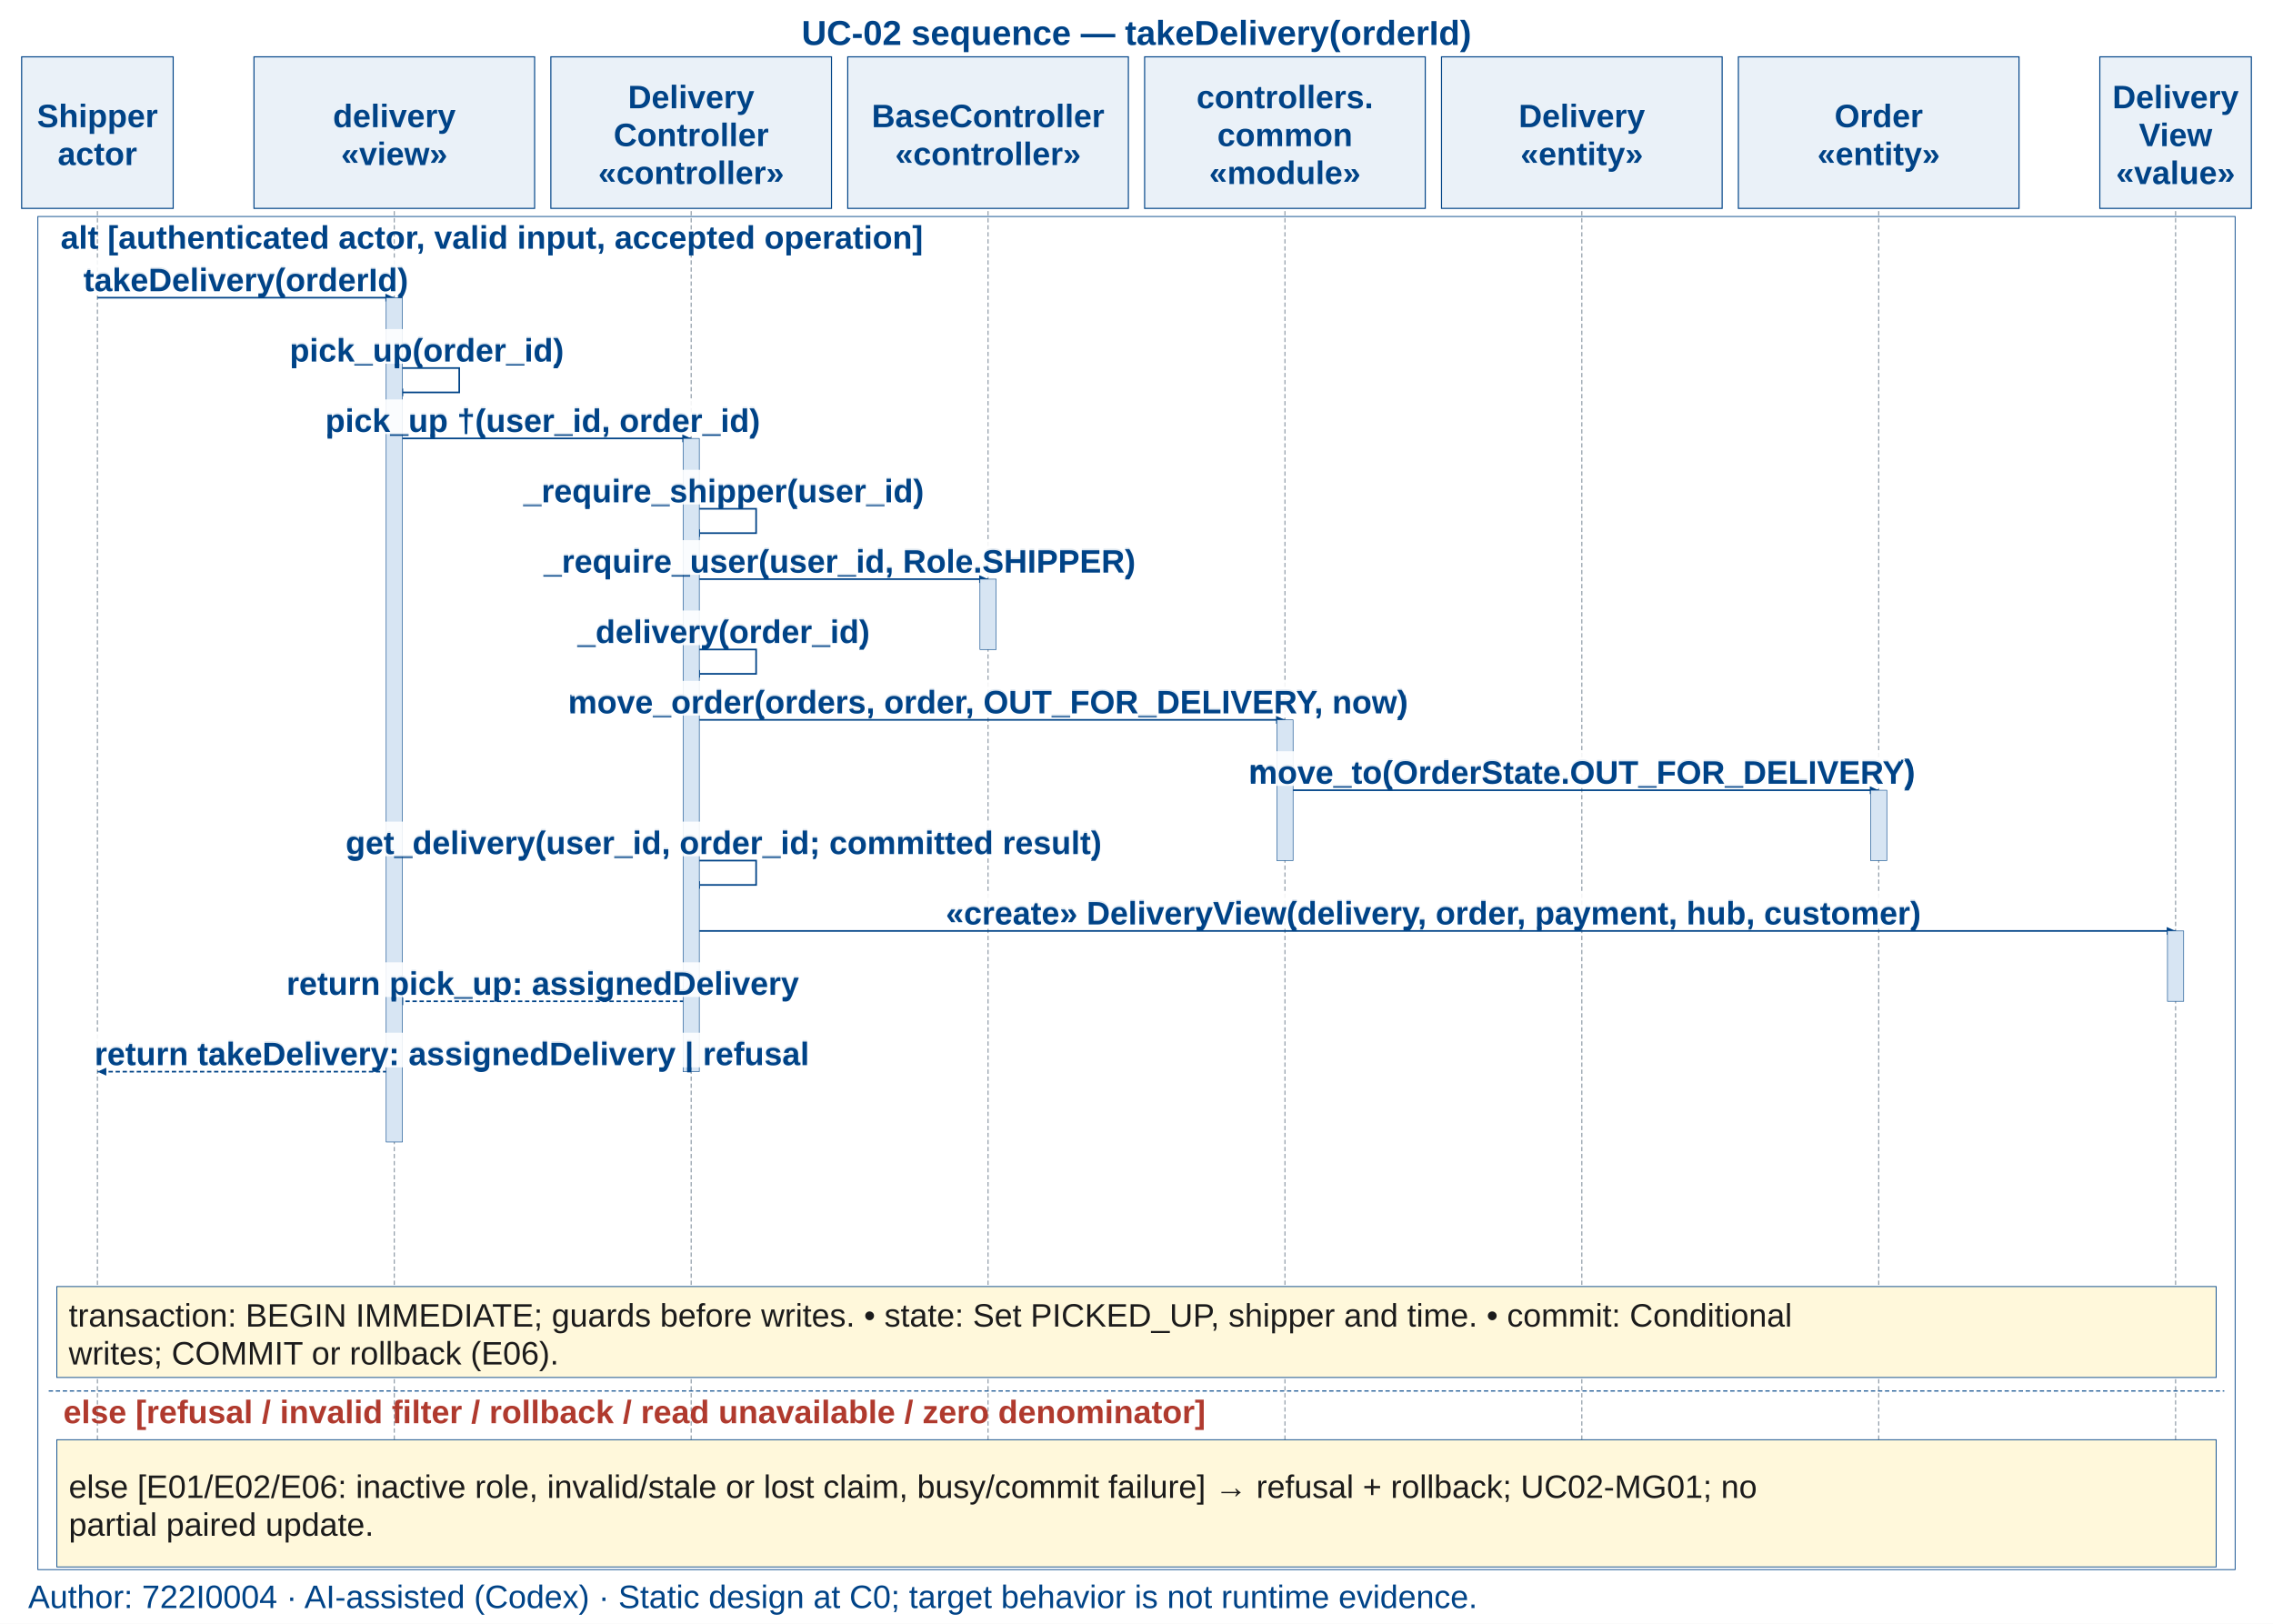
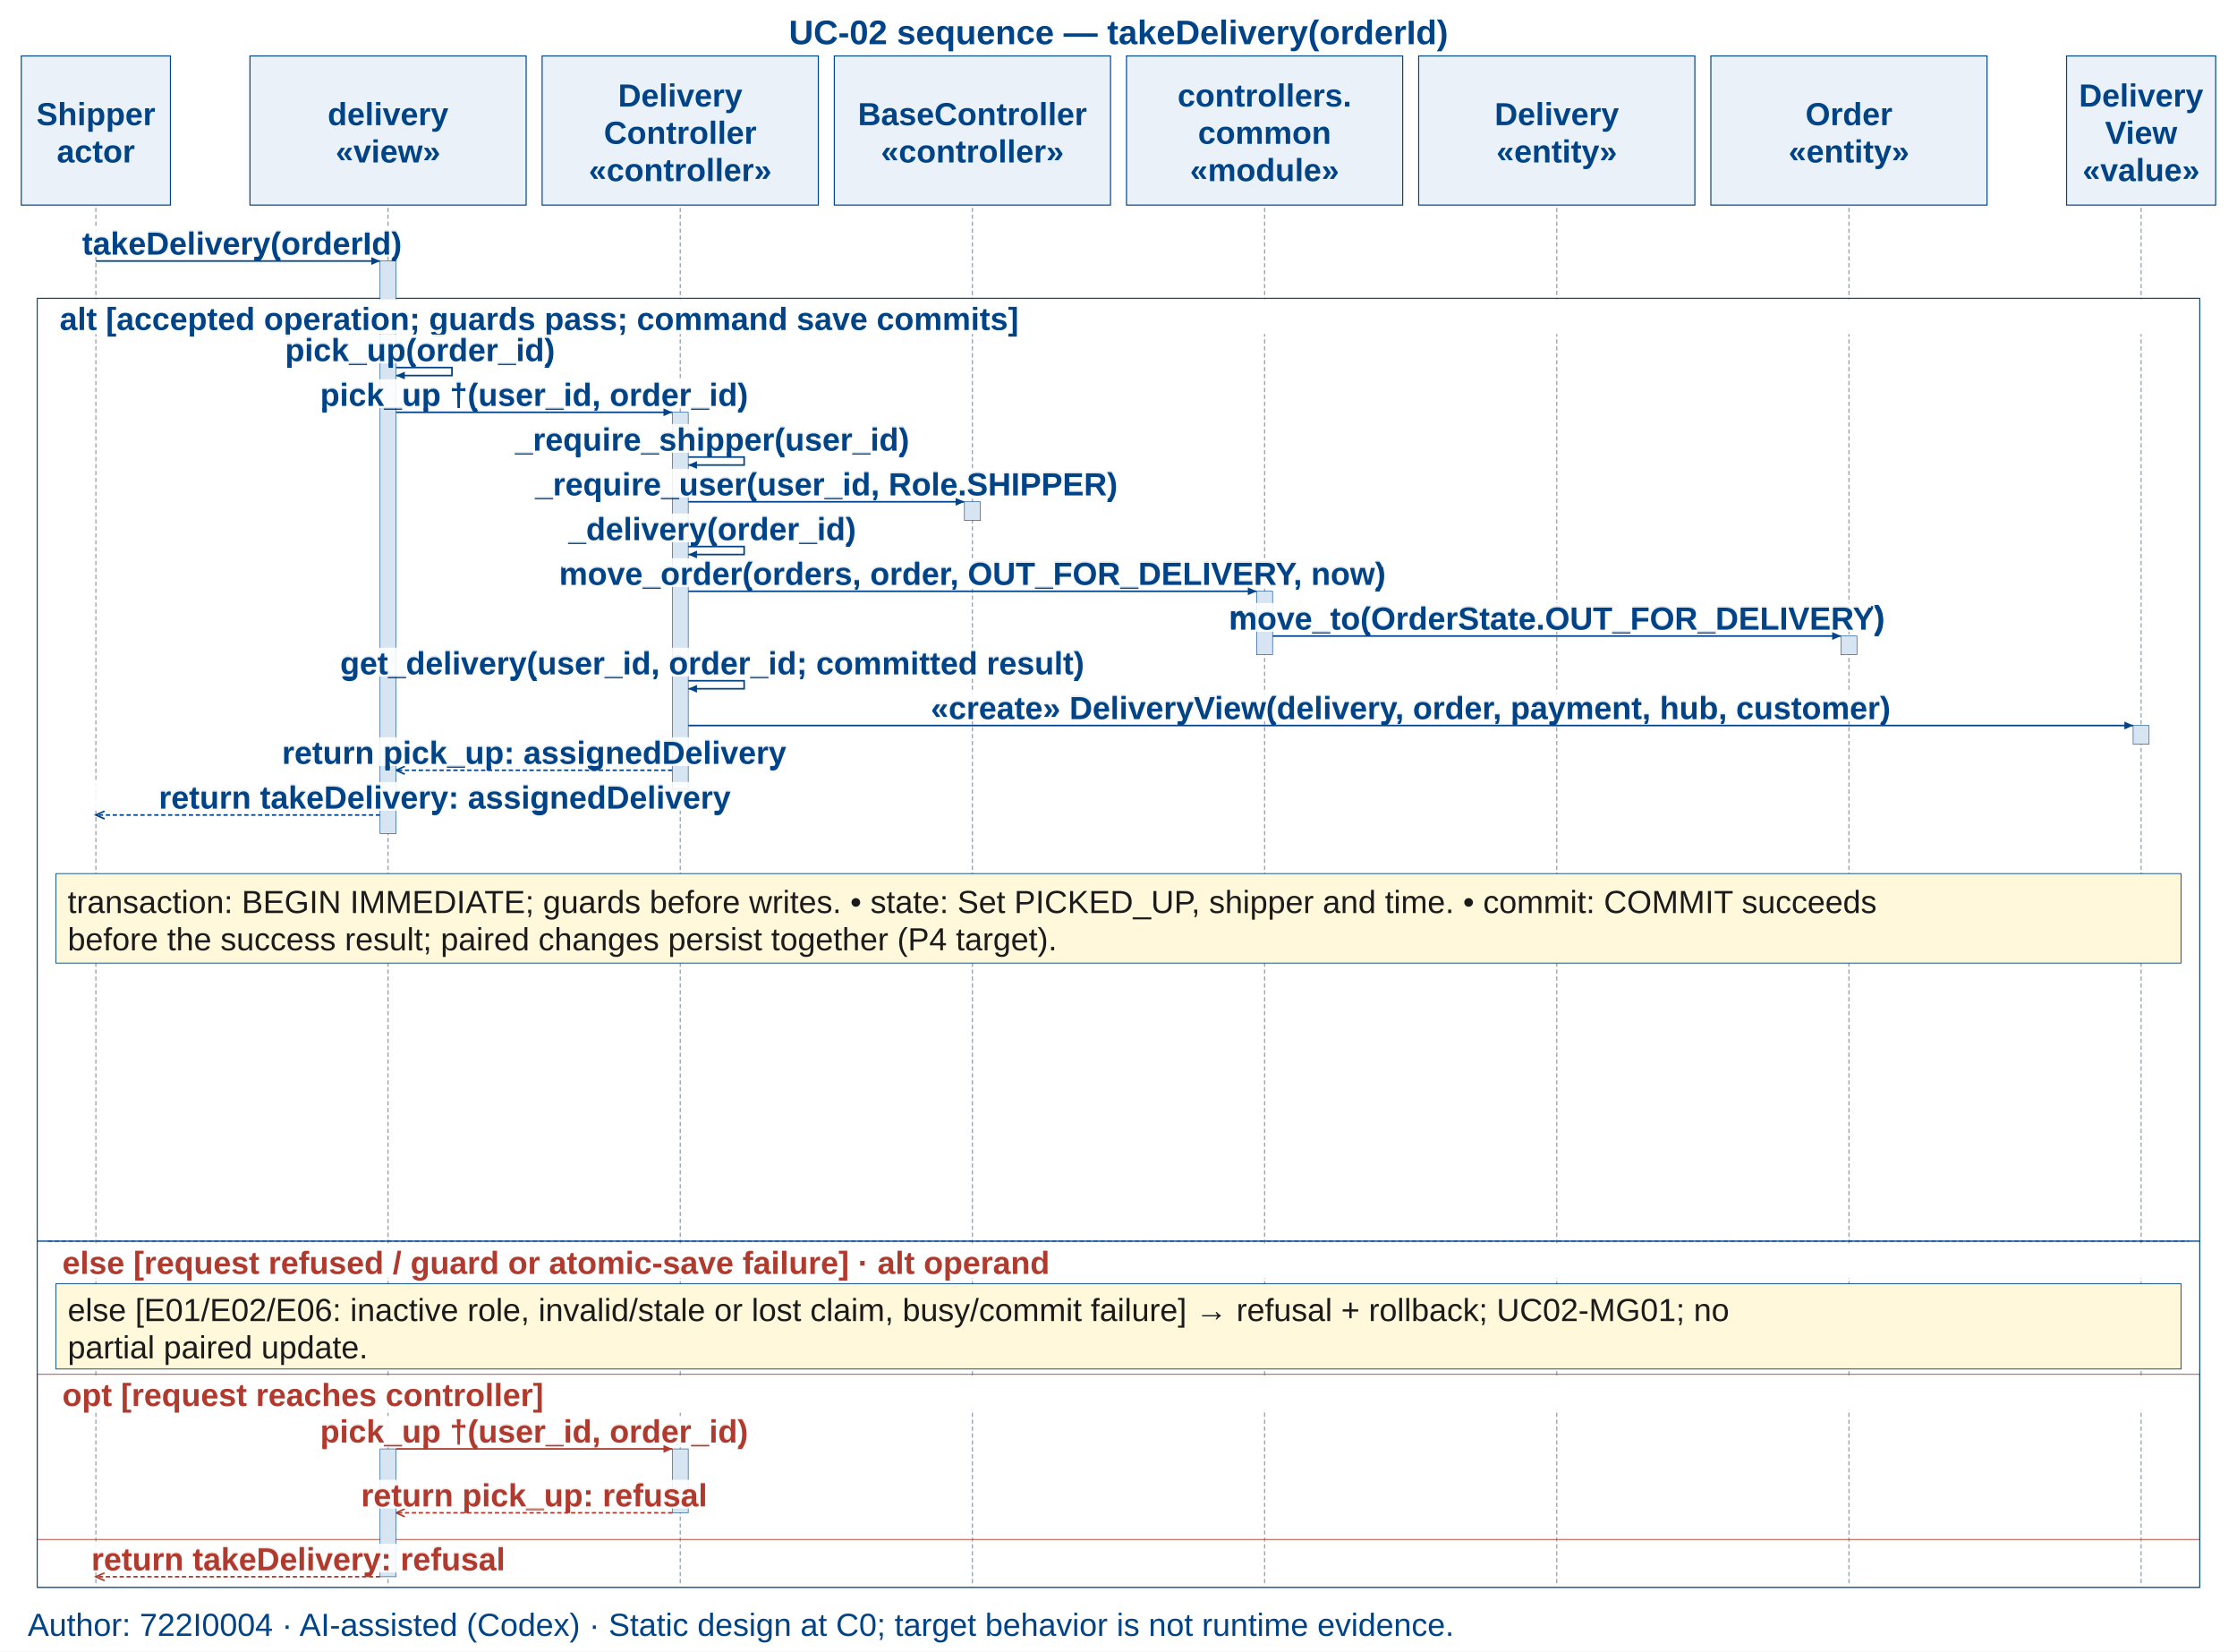
- <svg xmlns="http://www.w3.org/2000/svg" width="4200" height="3000" viewBox="0 0 4200 3000">
-   <rect width="4200" height="3000" fill="white" />
-   <polyline points="180.0,390 180.0,2875" fill="none" stroke="#8C98A5" stroke-width="2" stroke-dasharray="8 5" />
-   <polyline points="728.571,390 728.571,2875" fill="none" stroke="#8C98A5" stroke-width="2" stroke-dasharray="8 5" />
-   <polyline points="1277.143,390 1277.143,2875" fill="none" stroke="#8C98A5" stroke-width="2" stroke-dasharray="8 5" />
-   <polyline points="1825.714,390 1825.714,2875" fill="none" stroke="#8C98A5" stroke-width="2" stroke-dasharray="8 5" />
-   <polyline points="2374.286,390 2374.286,2875" fill="none" stroke="#8C98A5" stroke-width="2" stroke-dasharray="8 5" />
-   <polyline points="2922.857,390 2922.857,2875" fill="none" stroke="#8C98A5" stroke-width="2" stroke-dasharray="8 5" />
-   <polyline points="3471.429,390 3471.429,2875" fill="none" stroke="#8C98A5" stroke-width="2" stroke-dasharray="8 5" />
-   <polyline points="4020.0,390 4020.0,2875" fill="none" stroke="#8C98A5" stroke-width="2" stroke-dasharray="8 5" />
-   <polyline points="180.0,550 728.571,550" fill="none" stroke="#004387" stroke-width="3" />
-   <polygon points="728.571,550 712.136,557.34 712.136,542.66" fill="#004387" />
-   <polyline points="728.571,680 848.571,680 848.571,725 728.571,725" fill="none" stroke="#004387" stroke-width="3" />
-   <polygon points="728.571,725 745.007,717.66 745.007,732.34" fill="#004387" />
-   <polyline points="728.571,810 1277.143,810" fill="none" stroke="#004387" stroke-width="3" />
-   <polygon points="1277.143,810 1260.707,817.34 1260.707,802.66" fill="#004387" />
-   <polyline points="1277.143,940 1397.143,940 1397.143,985 1277.143,985" fill="none" stroke="#004387" stroke-width="3" />
-   <polygon points="1277.143,985 1293.578,977.66 1293.578,992.34" fill="#004387" />
-   <polyline points="1277.143,1070 1825.714,1070" fill="none" stroke="#004387" stroke-width="3" />
-   <polygon points="1825.714,1070 1809.279,1077.34 1809.279,1062.66" fill="#004387" />
-   <polyline points="1277.143,1200 1397.143,1200 1397.143,1245 1277.143,1245" fill="none" stroke="#004387" stroke-width="3" />
-   <polygon points="1277.143,1245 1293.578,1237.66 1293.578,1252.34" fill="#004387" />
-   <polyline points="1277.143,1330 2374.286,1330" fill="none" stroke="#004387" stroke-width="3" />
-   <polygon points="2374.286,1330 2357.85,1337.34 2357.85,1322.66" fill="#004387" />
-   <polyline points="2374.286,1460 3471.429,1460" fill="none" stroke="#004387" stroke-width="3" />
-   <polygon points="3471.429,1460 3454.993,1467.34 3454.993,1452.66" fill="#004387" />
-   <polyline points="1277.143,1590 1397.143,1590 1397.143,1635 1277.143,1635" fill="none" stroke="#004387" stroke-width="3" />
-   <polygon points="1277.143,1635 1293.578,1627.66 1293.578,1642.34" fill="#004387" />
-   <polyline points="1277.143,1720 4020.0,1720" fill="none" stroke="#004387" stroke-width="3" />
-   <polygon points="4020.0,1720 4003.564,1727.34 4003.564,1712.66" fill="#004387" />
-   <polyline points="1277.143,1850 728.571,1850" fill="none" stroke="#004387" stroke-width="3" stroke-dasharray="8 5" />
-   <polygon points="728.571,1850 745.007,1842.66 745.007,1857.34" fill="#004387" />
-   <polyline points="728.571,1980 180.0,1980" fill="none" stroke="#004387" stroke-width="3" stroke-dasharray="8 5" />
-   <polygon points="180.0,1980 196.436,1972.66 196.436,1987.34" fill="#004387" />
-   <polyline points="90,2570 4110,2570" fill="none" stroke="#004387" stroke-width="2" stroke-dasharray="8 5" />
-   <rect x="70" y="400" width="4060" height="2500" fill="none" stroke="#004387" stroke-width="1.5" stroke-dasharray="none" />
-   <text x="112" y="459.5" text-anchor="start" font-family="Arial,Helvetica,sans-serif" font-size="60" font-weight="bold" fill="#004387">alt [authenticated actor, valid input, accepted operation]</text>
+ <svg xmlns="http://www.w3.org/2000/svg" width="4200" height="3100" viewBox="0 0 4200 3100">
+   <rect width="4200" height="3100" fill="white" />
+   <polyline points="180.0,390 180.0,2975" fill="none" stroke="#8C98A5" stroke-width="2" stroke-dasharray="8 5" />
+   <polyline points="728.571,390 728.571,2975" fill="none" stroke="#8C98A5" stroke-width="2" stroke-dasharray="8 5" />
+   <polyline points="1277.143,390 1277.143,2975" fill="none" stroke="#8C98A5" stroke-width="2" stroke-dasharray="8 5" />
+   <polyline points="1825.714,390 1825.714,2975" fill="none" stroke="#8C98A5" stroke-width="2" stroke-dasharray="8 5" />
+   <polyline points="2374.286,390 2374.286,2975" fill="none" stroke="#8C98A5" stroke-width="2" stroke-dasharray="8 5" />
+   <polyline points="2922.857,390 2922.857,2975" fill="none" stroke="#8C98A5" stroke-width="2" stroke-dasharray="8 5" />
+   <polyline points="3471.429,390 3471.429,2975" fill="none" stroke="#8C98A5" stroke-width="2" stroke-dasharray="8 5" />
+   <polyline points="4020.0,390 4020.0,2975" fill="none" stroke="#8C98A5" stroke-width="2" stroke-dasharray="8 5" />
+   <polyline points="180.0,490 713.571,490" fill="none" stroke="#004387" stroke-width="3" />
+   <polygon points="713.571,490 697.136,497.34 697.136,482.66" fill="#004387" />
+   <polyline points="743.571,690 848.571,690 848.571,705 743.571,705" fill="none" stroke="#004387" stroke-width="3" />
+   <polygon points="743.571,705 760.007,697.66 760.007,712.34" fill="#004387" />
+   <polyline points="743.571,774 1262.143,774" fill="none" stroke="#004387" stroke-width="3" />
+   <polygon points="1262.143,774 1245.707,781.34 1245.707,766.66" fill="#004387" />
+   <polyline points="1292.143,858 1397.143,858 1397.143,873 1292.143,873" fill="none" stroke="#004387" stroke-width="3" />
+   <polygon points="1292.143,873 1308.578,865.66 1308.578,880.34" fill="#004387" />
+   <polyline points="1292.143,942 1810.714,942" fill="none" stroke="#004387" stroke-width="3" />
+   <polygon points="1810.714,942 1794.279,949.34 1794.279,934.66" fill="#004387" />
+   <polyline points="1292.143,1026 1397.143,1026 1397.143,1041 1292.143,1041" fill="none" stroke="#004387" stroke-width="3" />
+   <polygon points="1292.143,1041 1308.578,1033.66 1308.578,1048.34" fill="#004387" />
+   <polyline points="1292.143,1110 2359.286,1110" fill="none" stroke="#004387" stroke-width="3" />
+   <polygon points="2359.286,1110 2342.85,1117.34 2342.85,1102.66" fill="#004387" />
+   <polyline points="2389.286,1194 3456.429,1194" fill="none" stroke="#004387" stroke-width="3" />
+   <polygon points="3456.429,1194 3439.993,1201.34 3439.993,1186.66" fill="#004387" />
+   <polyline points="1292.143,1278 1397.143,1278 1397.143,1293 1292.143,1293" fill="none" stroke="#004387" stroke-width="3" />
+   <polygon points="1292.143,1293 1308.578,1285.66 1308.578,1300.34" fill="#004387" />
+   <polyline points="1292.143,1362 4005.0,1362" fill="none" stroke="#004387" stroke-width="3" />
+   <polygon points="4005.0,1362 3988.564,1369.34 3988.564,1354.66" fill="#004387" />
+   <polyline points="1262.143,1446 743.571,1446" fill="none" stroke="#004387" stroke-width="3" stroke-dasharray="8 5" />
+   <polyline points="760.007,1438.66 743.571,1446 760.007,1453.34" fill="none" stroke="#004387" stroke-width="3" />
+   <polyline points="713.571,1530 180.0,1530" fill="none" stroke="#004387" stroke-width="3" stroke-dasharray="8 5" />
+   <polyline points="196.436,1522.66 180.0,1530 196.436,1537.34" fill="none" stroke="#004387" stroke-width="3" />
+   <polyline points="90,2330 4110,2330" fill="none" stroke="#004387" stroke-width="2" stroke-dasharray="8 5" />
+   <polyline points="1262.143,2840 743.571,2840" fill="none" stroke="#B03A2E" stroke-width="3" stroke-dasharray="8 5" />
+   <polyline points="760.007,2832.66 743.571,2840 760.007,2847.34" fill="none" stroke="#B03A2E" stroke-width="3" />
+   <polyline points="713.571,2960 180.0,2960" fill="none" stroke="#B03A2E" stroke-width="3" stroke-dasharray="8 5" />
+   <polyline points="196.436,2952.66 180.0,2960 196.436,2967.34" fill="none" stroke="#B03A2E" stroke-width="3" />
+   <polyline points="743.571,2720 1262.143,2720" fill="none" stroke="#B03A2E" stroke-width="3" />
+   <polygon points="1262.143,2720 1245.707,2727.34 1245.707,2712.66" fill="#B03A2E" />
+   <rect x="70" y="2580" width="4060" height="310" fill="none" stroke="#B03A2E" stroke-width="1.5" stroke-dasharray="none" />
+   <rect x="70" y="560" width="4060" height="1770" fill="none" stroke="#004387" stroke-width="1.5" stroke-dasharray="none" />
+   <rect x="70" y="2330" width="4060" height="650" fill="none" stroke="#004387" stroke-width="1.5" stroke-dasharray="none" />
+   <rect x="70" y="560" width="4060" height="2420" fill="none" stroke="#004387" stroke-width="1.5" stroke-dasharray="none" />
  <rect x="40.0" y="105" width="280" height="280" fill="#EAF1F8" stroke="#004387" stroke-width="2" />
  <text x="180.0" y="235.0" text-anchor="middle" font-family="Arial,Helvetica,sans-serif" font-size="60" font-weight="bold" fill="#004387">Shipper</text>
  <text x="180.0" y="305.0" text-anchor="middle" font-family="Arial,Helvetica,sans-serif" font-size="60" font-weight="bold" fill="#004387">actor</text>
  <rect x="469.286" y="105" width="518.571" height="280" fill="#EAF1F8" stroke="#004387" stroke-width="2" />
  <text x="728.571" y="235.0" text-anchor="middle" font-family="Arial,Helvetica,sans-serif" font-size="60" font-weight="bold" fill="#004387">delivery</text>
  <text x="728.571" y="305.0" text-anchor="middle" font-family="Arial,Helvetica,sans-serif" font-size="60" font-weight="bold" fill="#004387">«view»</text>
  <rect x="1017.857" y="105" width="518.571" height="280" fill="#EAF1F8" stroke="#004387" stroke-width="2" />
  <text x="1277.143" y="200.0" text-anchor="middle" font-family="Arial,Helvetica,sans-serif" font-size="60" font-weight="bold" fill="#004387">Delivery</text>
  <text x="1277.143" y="270.0" text-anchor="middle" font-family="Arial,Helvetica,sans-serif" font-size="60" font-weight="bold" fill="#004387">Controller</text>
  <text x="1277.143" y="340.0" text-anchor="middle" font-family="Arial,Helvetica,sans-serif" font-size="60" font-weight="bold" fill="#004387">«controller»</text>
  <rect x="1566.429" y="105" width="518.571" height="280" fill="#EAF1F8" stroke="#004387" stroke-width="2" />
  <text x="1825.714" y="235.0" text-anchor="middle" font-family="Arial,Helvetica,sans-serif" font-size="60" font-weight="bold" fill="#004387">BaseController</text>
  <text x="1825.714" y="305.0" text-anchor="middle" font-family="Arial,Helvetica,sans-serif" font-size="60" font-weight="bold" fill="#004387">«controller»</text>
  <rect x="2115.0" y="105" width="518.571" height="280" fill="#EAF1F8" stroke="#004387" stroke-width="2" />
  <text x="2374.286" y="200.0" text-anchor="middle" font-family="Arial,Helvetica,sans-serif" font-size="60" font-weight="bold" fill="#004387">controllers.</text>
  <text x="2374.286" y="270.0" text-anchor="middle" font-family="Arial,Helvetica,sans-serif" font-size="60" font-weight="bold" fill="#004387">common</text>
  <text x="2374.286" y="340.0" text-anchor="middle" font-family="Arial,Helvetica,sans-serif" font-size="60" font-weight="bold" fill="#004387">«module»</text>
  <rect x="2663.571" y="105" width="518.571" height="280" fill="#EAF1F8" stroke="#004387" stroke-width="2" />
  <text x="2922.857" y="235.0" text-anchor="middle" font-family="Arial,Helvetica,sans-serif" font-size="60" font-weight="bold" fill="#004387">Delivery</text>
  <text x="2922.857" y="305.0" text-anchor="middle" font-family="Arial,Helvetica,sans-serif" font-size="60" font-weight="bold" fill="#004387">«entity»</text>
  <rect x="3212.143" y="105" width="518.571" height="280" fill="#EAF1F8" stroke="#004387" stroke-width="2" />
  <text x="3471.429" y="235.0" text-anchor="middle" font-family="Arial,Helvetica,sans-serif" font-size="60" font-weight="bold" fill="#004387">Order</text>
  <text x="3471.429" y="305.0" text-anchor="middle" font-family="Arial,Helvetica,sans-serif" font-size="60" font-weight="bold" fill="#004387">«entity»</text>
  <rect x="3880.0" y="105" width="280" height="280" fill="#EAF1F8" stroke="#004387" stroke-width="2" />
  <text x="4020.0" y="200.0" text-anchor="middle" font-family="Arial,Helvetica,sans-serif" font-size="60" font-weight="bold" fill="#004387">Delivery</text>
  <text x="4020.0" y="270.0" text-anchor="middle" font-family="Arial,Helvetica,sans-serif" font-size="60" font-weight="bold" fill="#004387">View</text>
  <text x="4020.0" y="340.0" text-anchor="middle" font-family="Arial,Helvetica,sans-serif" font-size="60" font-weight="bold" fill="#004387">«value»</text>
-   <rect x="713.571" y="550" width="30" height="1560" fill="#D7E5F3" stroke="#004387" stroke-width="1" />
-   <rect x="1262.143" y="810" width="30" height="1170" fill="#D7E5F3" stroke="#004387" stroke-width="1" />
-   <rect x="1810.714" y="1070" width="30" height="130" fill="#D7E5F3" stroke="#004387" stroke-width="1" />
-   <rect x="2359.286" y="1330" width="30" height="260" fill="#D7E5F3" stroke="#004387" stroke-width="1" />
-   <rect x="3456.429" y="1460" width="30" height="130" fill="#D7E5F3" stroke="#004387" stroke-width="1" />
-   <rect x="4005.0" y="1720" width="30" height="130" fill="#D7E5F3" stroke="#004387" stroke-width="1" />
-   <rect x="105" y="2377" width="3990" height="168" fill="#FFF8DB" stroke="#004387" stroke-width="1.5" />
-   <text x="127" y="2451.0" text-anchor="start" font-family="Arial,Helvetica,sans-serif" font-size="60" font-weight="normal" fill="#1B1B1B">transaction: BEGIN IMMEDIATE; guards before writes.   •   state: Set PICKED_UP, shipper and time.   •   commit: Conditional</text>
-   <text x="127" y="2521.0" text-anchor="start" font-family="Arial,Helvetica,sans-serif" font-size="60" font-weight="normal" fill="#1B1B1B">writes; COMMIT or rollback (E06).</text>
-   <text x="117" y="2629.5" text-anchor="start" font-family="Arial,Helvetica,sans-serif" font-size="60" font-weight="bold" fill="#B03A2E">else [refusal / invalid filter / rollback / read unavailable / zero denominator]</text>
-   <rect x="105" y="2660" width="3990" height="235" fill="#FFF8DB" stroke="#004387" stroke-width="1.5" />
-   <text x="127" y="2767.5" text-anchor="start" font-family="Arial,Helvetica,sans-serif" font-size="60" font-weight="normal" fill="#1B1B1B">else [E01/E02/E06: inactive role, invalid/stale or lost claim, busy/commit failure] → refusal + rollback; UC02-MG01; no</text>
-   <text x="127" y="2837.5" text-anchor="start" font-family="Arial,Helvetica,sans-serif" font-size="60" font-weight="normal" fill="#1B1B1B">partial paired update.</text>
-   <text x="454.286" y="535.0" text-anchor="middle" font-family="Arial,Helvetica,sans-serif" font-size="60" font-weight="bold" fill="#004387">takeDelivery(orderId)</text>
-   <rect x="89.286" y="478" width="730" height="64" fill="white" fill-opacity="0.88" stroke="none" />
-   <text x="454.286" y="538" text-anchor="middle" font-family="Arial,Helvetica,sans-serif" font-size="60" font-weight="bold" fill="#004387">takeDelivery(orderId)</text>
-   <text x="788.571" y="665.0" text-anchor="middle" font-family="Arial,Helvetica,sans-serif" font-size="60" font-weight="bold" fill="#004387">pick_up(order_id)</text>
-   <rect x="483.571" y="608" width="610" height="64" fill="white" fill-opacity="0.88" stroke="none" />
-   <text x="788.571" y="668" text-anchor="middle" font-family="Arial,Helvetica,sans-serif" font-size="60" font-weight="bold" fill="#004387">pick_up(order_id)</text>
-   <text x="1002.857" y="795.0" text-anchor="middle" font-family="Arial,Helvetica,sans-serif" font-size="60" font-weight="bold" fill="#004387">pick_up †(user_id, order_id)</text>
-   <rect x="532.857" y="738" width="940" height="64" fill="white" fill-opacity="0.88" stroke="none" />
-   <text x="1002.857" y="798" text-anchor="middle" font-family="Arial,Helvetica,sans-serif" font-size="60" font-weight="bold" fill="#004387">pick_up †(user_id, order_id)</text>
-   <text x="1337.143" y="925.0" text-anchor="middle" font-family="Arial,Helvetica,sans-serif" font-size="60" font-weight="bold" fill="#004387">_require_shipper(user_id)</text>
-   <rect x="912.143" y="868" width="850" height="64" fill="white" fill-opacity="0.88" stroke="none" />
-   <text x="1337.143" y="928" text-anchor="middle" font-family="Arial,Helvetica,sans-serif" font-size="60" font-weight="bold" fill="#004387">_require_shipper(user_id)</text>
-   <text x="1551.429" y="1055.0" text-anchor="middle" font-family="Arial,Helvetica,sans-serif" font-size="60" font-weight="bold" fill="#004387">_require_user(user_id, Role.SHIPPER)</text>
-   <rect x="961.429" y="998" width="1180" height="64" fill="white" fill-opacity="0.88" stroke="none" />
-   <text x="1551.429" y="1058" text-anchor="middle" font-family="Arial,Helvetica,sans-serif" font-size="60" font-weight="bold" fill="#004387">_require_user(user_id, Role.SHIPPER)</text>
-   <text x="1337.143" y="1185.0" text-anchor="middle" font-family="Arial,Helvetica,sans-serif" font-size="60" font-weight="bold" fill="#004387">_delivery(order_id)</text>
-   <rect x="1002.143" y="1128" width="670" height="64" fill="white" fill-opacity="0.88" stroke="none" />
-   <text x="1337.143" y="1188" text-anchor="middle" font-family="Arial,Helvetica,sans-serif" font-size="60" font-weight="bold" fill="#004387">_delivery(order_id)</text>
-   <text x="1825.714" y="1315.0" text-anchor="middle" font-family="Arial,Helvetica,sans-serif" font-size="60" font-weight="bold" fill="#004387">move_order(orders, order, OUT_FOR_DELIVERY, now)</text>
-   <rect x="1055.714" y="1258" width="1540" height="64" fill="white" fill-opacity="0.88" stroke="none" />
-   <text x="1825.714" y="1318" text-anchor="middle" font-family="Arial,Helvetica,sans-serif" font-size="60" font-weight="bold" fill="#004387">move_order(orders, order, OUT_FOR_DELIVERY, now)</text>
-   <text x="2922.857" y="1445.0" text-anchor="middle" font-family="Arial,Helvetica,sans-serif" font-size="60" font-weight="bold" fill="#004387">move_to(OrderState.OUT_FOR_DELIVERY)</text>
-   <rect x="2332.857" y="1388" width="1180" height="64" fill="white" fill-opacity="0.88" stroke="none" />
-   <text x="2922.857" y="1448" text-anchor="middle" font-family="Arial,Helvetica,sans-serif" font-size="60" font-weight="bold" fill="#004387">move_to(OrderState.OUT_FOR_DELIVERY)</text>
-   <text x="1337.143" y="1575.0" text-anchor="middle" font-family="Arial,Helvetica,sans-serif" font-size="60" font-weight="bold" fill="#004387">get_delivery(user_id, order_id; committed result)</text>
-   <rect x="552.143" y="1518" width="1570" height="64" fill="white" fill-opacity="0.88" stroke="none" />
-   <text x="1337.143" y="1578" text-anchor="middle" font-family="Arial,Helvetica,sans-serif" font-size="60" font-weight="bold" fill="#004387">get_delivery(user_id, order_id; committed result)</text>
-   <text x="2648.571" y="1705.0" text-anchor="middle" font-family="Arial,Helvetica,sans-serif" font-size="60" font-weight="bold" fill="#004387">«create» DeliveryView(delivery, order, payment, hub, customer)</text>
-   <rect x="1668.571" y="1648" width="1960" height="64" fill="white" fill-opacity="0.88" stroke="none" />
-   <text x="2648.571" y="1708" text-anchor="middle" font-family="Arial,Helvetica,sans-serif" font-size="60" font-weight="bold" fill="#004387">«create» DeliveryView(delivery, order, payment, hub, customer)</text>
-   <text x="1002.857" y="1835.0" text-anchor="middle" font-family="Arial,Helvetica,sans-serif" font-size="60" font-weight="bold" fill="#004387">return pick_up: assignedDelivery</text>
-   <rect x="472.857" y="1778" width="1060" height="64" fill="white" fill-opacity="0.88" stroke="none" />
-   <text x="1002.857" y="1838" text-anchor="middle" font-family="Arial,Helvetica,sans-serif" font-size="60" font-weight="bold" fill="#004387">return pick_up: assignedDelivery</text>
-   <text x="835.0" y="1965.0" text-anchor="middle" font-family="Arial,Helvetica,sans-serif" font-size="60" font-weight="bold" fill="#004387">return takeDelivery: assignedDelivery | refusal</text>
-   <rect x="80" y="1908" width="1510" height="64" fill="white" fill-opacity="0.88" stroke="none" />
-   <text x="835.0" y="1968" text-anchor="middle" font-family="Arial,Helvetica,sans-serif" font-size="60" font-weight="bold" fill="#004387">return takeDelivery: assignedDelivery | refusal</text>
+   <rect x="713.571" y="490" width="30" height="1075" fill="#D7E5F3" stroke="#004387" stroke-width="1" />
+   <rect x="1262.143" y="774" width="30" height="707" fill="#D7E5F3" stroke="#004387" stroke-width="1" />
+   <rect x="1810.714" y="942" width="30" height="35" fill="#D7E5F3" stroke="#004387" stroke-width="1" />
+   <rect x="2359.286" y="1110" width="30" height="119" fill="#D7E5F3" stroke="#004387" stroke-width="1" />
+   <rect x="3456.429" y="1194" width="30" height="35" fill="#D7E5F3" stroke="#004387" stroke-width="1" />
+   <rect x="4005.0" y="1362" width="30" height="35" fill="#D7E5F3" stroke="#004387" stroke-width="1" />
+   <rect x="105" y="1640" width="3990" height="168" fill="#FFF8DB" stroke="#004387" stroke-width="1.5" />
+   <text x="127" y="1714.0" text-anchor="start" font-family="Arial,Helvetica,sans-serif" font-size="60" font-weight="normal" fill="#1B1B1B">transaction: BEGIN IMMEDIATE; guards before writes.   •   state: Set PICKED_UP, shipper and time.   •   commit: COMMIT succeeds</text>
+   <text x="127" y="1784.0" text-anchor="start" font-family="Arial,Helvetica,sans-serif" font-size="60" font-weight="normal" fill="#1B1B1B">before the success result; paired changes persist together (P4 target).</text>
+   <rect x="105" y="2410" width="3990" height="160" fill="#FFF8DB" stroke="#004387" stroke-width="1.5" />
+   <text x="127" y="2480.0" text-anchor="start" font-family="Arial,Helvetica,sans-serif" font-size="60" font-weight="normal" fill="#1B1B1B">else [E01/E02/E06: inactive role, invalid/stale or lost claim, busy/commit failure] → refusal + rollback; UC02-MG01; no</text>
+   <text x="127" y="2550.0" text-anchor="start" font-family="Arial,Helvetica,sans-serif" font-size="60" font-weight="normal" fill="#1B1B1B">partial paired update.</text>
+   <rect x="100" y="562" width="4000" height="65" fill="#FFFFFF" stroke="none" />
+   <text x="112" y="619.5" text-anchor="start" font-family="Arial,Helvetica,sans-serif" font-size="60" font-weight="bold" fill="#004387">alt [accepted operation; guards pass; command save commits]</text>
+   <rect x="105" y="2334" width="3990" height="65" fill="#FFFFFF" stroke="none" />
+   <text x="117" y="2391.5" text-anchor="start" font-family="Arial,Helvetica,sans-serif" font-size="60" font-weight="bold" fill="#B03A2E">else [request refused / guard or atomic-save failure] · alt operand</text>
+   <rect x="105" y="2582" width="3990" height="65" fill="#FFFFFF" stroke="none" />
+   <text x="117" y="2639.5" text-anchor="start" font-family="Arial,Helvetica,sans-serif" font-size="60" font-weight="bold" fill="#B03A2E">opt [request reaches controller]</text>
+   <rect x="1262.143" y="2720" width="30" height="120" fill="#D7E5F3" stroke="#004387" stroke-width="1" />
+   <rect x="713.571" y="2720" width="30" height="240" fill="#D7E5F3" stroke="#004387" stroke-width="1" />
+   <text x="454.286" y="475.0" text-anchor="middle" font-family="Arial,Helvetica,sans-serif" font-size="60" font-weight="bold" fill="#004387">takeDelivery(orderId)</text>
+   <rect x="89.286" y="428" width="730" height="54" fill="white" fill-opacity="0.88" stroke="none" />
+   <text x="454.286" y="478" text-anchor="middle" font-family="Arial,Helvetica,sans-serif" font-size="60" font-weight="bold" fill="#004387">takeDelivery(orderId)</text>
+   <text x="788.571" y="675.0" text-anchor="middle" font-family="Arial,Helvetica,sans-serif" font-size="60" font-weight="bold" fill="#004387">pick_up(order_id)</text>
+   <rect x="483.571" y="628" width="610" height="54" fill="white" fill-opacity="0.88" stroke="none" />
+   <text x="788.571" y="678" text-anchor="middle" font-family="Arial,Helvetica,sans-serif" font-size="60" font-weight="bold" fill="#004387">pick_up(order_id)</text>
+   <text x="1002.857" y="759.0" text-anchor="middle" font-family="Arial,Helvetica,sans-serif" font-size="60" font-weight="bold" fill="#004387">pick_up †(user_id, order_id)</text>
+   <rect x="532.857" y="712" width="940" height="54" fill="white" fill-opacity="0.88" stroke="none" />
+   <text x="1002.857" y="762" text-anchor="middle" font-family="Arial,Helvetica,sans-serif" font-size="60" font-weight="bold" fill="#004387">pick_up †(user_id, order_id)</text>
+   <text x="1337.143" y="843.0" text-anchor="middle" font-family="Arial,Helvetica,sans-serif" font-size="60" font-weight="bold" fill="#004387">_require_shipper(user_id)</text>
+   <rect x="912.143" y="796" width="850" height="54" fill="white" fill-opacity="0.88" stroke="none" />
+   <text x="1337.143" y="846" text-anchor="middle" font-family="Arial,Helvetica,sans-serif" font-size="60" font-weight="bold" fill="#004387">_require_shipper(user_id)</text>
+   <text x="1551.429" y="927.0" text-anchor="middle" font-family="Arial,Helvetica,sans-serif" font-size="60" font-weight="bold" fill="#004387">_require_user(user_id, Role.SHIPPER)</text>
+   <rect x="961.429" y="880" width="1180" height="54" fill="white" fill-opacity="0.88" stroke="none" />
+   <text x="1551.429" y="930" text-anchor="middle" font-family="Arial,Helvetica,sans-serif" font-size="60" font-weight="bold" fill="#004387">_require_user(user_id, Role.SHIPPER)</text>
+   <text x="1337.143" y="1011.0" text-anchor="middle" font-family="Arial,Helvetica,sans-serif" font-size="60" font-weight="bold" fill="#004387">_delivery(order_id)</text>
+   <rect x="1002.143" y="964" width="670" height="54" fill="white" fill-opacity="0.88" stroke="none" />
+   <text x="1337.143" y="1014" text-anchor="middle" font-family="Arial,Helvetica,sans-serif" font-size="60" font-weight="bold" fill="#004387">_delivery(order_id)</text>
+   <text x="1825.714" y="1095.0" text-anchor="middle" font-family="Arial,Helvetica,sans-serif" font-size="60" font-weight="bold" fill="#004387">move_order(orders, order, OUT_FOR_DELIVERY, now)</text>
+   <rect x="1055.714" y="1048" width="1540" height="54" fill="white" fill-opacity="0.88" stroke="none" />
+   <text x="1825.714" y="1098" text-anchor="middle" font-family="Arial,Helvetica,sans-serif" font-size="60" font-weight="bold" fill="#004387">move_order(orders, order, OUT_FOR_DELIVERY, now)</text>
+   <text x="2922.857" y="1179.0" text-anchor="middle" font-family="Arial,Helvetica,sans-serif" font-size="60" font-weight="bold" fill="#004387">move_to(OrderState.OUT_FOR_DELIVERY)</text>
+   <rect x="2332.857" y="1132" width="1180" height="54" fill="white" fill-opacity="0.88" stroke="none" />
+   <text x="2922.857" y="1182" text-anchor="middle" font-family="Arial,Helvetica,sans-serif" font-size="60" font-weight="bold" fill="#004387">move_to(OrderState.OUT_FOR_DELIVERY)</text>
+   <text x="1337.143" y="1263.0" text-anchor="middle" font-family="Arial,Helvetica,sans-serif" font-size="60" font-weight="bold" fill="#004387">get_delivery(user_id, order_id; committed result)</text>
+   <rect x="552.143" y="1216" width="1570" height="54" fill="white" fill-opacity="0.88" stroke="none" />
+   <text x="1337.143" y="1266" text-anchor="middle" font-family="Arial,Helvetica,sans-serif" font-size="60" font-weight="bold" fill="#004387">get_delivery(user_id, order_id; committed result)</text>
+   <text x="2648.571" y="1347.0" text-anchor="middle" font-family="Arial,Helvetica,sans-serif" font-size="60" font-weight="bold" fill="#004387">«create» DeliveryView(delivery, order, payment, hub, customer)</text>
+   <rect x="1668.571" y="1300" width="1960" height="54" fill="white" fill-opacity="0.88" stroke="none" />
+   <text x="2648.571" y="1350" text-anchor="middle" font-family="Arial,Helvetica,sans-serif" font-size="60" font-weight="bold" fill="#004387">«create» DeliveryView(delivery, order, payment, hub, customer)</text>
+   <text x="1002.857" y="1431.0" text-anchor="middle" font-family="Arial,Helvetica,sans-serif" font-size="60" font-weight="bold" fill="#004387">return pick_up: assignedDelivery</text>
+   <rect x="472.857" y="1384" width="1060" height="54" fill="white" fill-opacity="0.88" stroke="none" />
+   <text x="1002.857" y="1434" text-anchor="middle" font-family="Arial,Helvetica,sans-serif" font-size="60" font-weight="bold" fill="#004387">return pick_up: assignedDelivery</text>
+   <text x="835.0" y="1515.0" text-anchor="middle" font-family="Arial,Helvetica,sans-serif" font-size="60" font-weight="bold" fill="#004387">return takeDelivery: assignedDelivery</text>
+   <rect x="80" y="1468" width="1510" height="54" fill="white" fill-opacity="0.88" stroke="none" />
+   <text x="835.0" y="1518" text-anchor="middle" font-family="Arial,Helvetica,sans-serif" font-size="60" font-weight="bold" fill="#004387">return takeDelivery: assignedDelivery</text>
+   <text x="1002.857" y="2825.0" text-anchor="middle" font-family="Arial,Helvetica,sans-serif" font-size="60" font-weight="bold" fill="#B03A2E">return pick_up: refusal</text>
+   <rect x="607.857" y="2778" width="790" height="54" fill="white" fill-opacity="0.88" stroke="none" />
+   <text x="1002.857" y="2828" text-anchor="middle" font-family="Arial,Helvetica,sans-serif" font-size="60" font-weight="bold" fill="#B03A2E">return pick_up: refusal</text>
+   <text x="560.0" y="2945.0" text-anchor="middle" font-family="Arial,Helvetica,sans-serif" font-size="60" font-weight="bold" fill="#B03A2E">return takeDelivery: refusal</text>
+   <rect x="90" y="2898" width="940" height="54" fill="white" fill-opacity="0.88" stroke="none" />
+   <text x="560.0" y="2948" text-anchor="middle" font-family="Arial,Helvetica,sans-serif" font-size="60" font-weight="bold" fill="#B03A2E">return takeDelivery: refusal</text>
+   <text x="1002.857" y="2705.0" text-anchor="middle" font-family="Arial,Helvetica,sans-serif" font-size="60" font-weight="bold" fill="#B03A2E">pick_up †(user_id, order_id)</text>
+   <rect x="562.857" y="2658" width="880" height="54" fill="white" fill-opacity="0.88" stroke="none" />
+   <text x="1002.857" y="2708" text-anchor="middle" font-family="Arial,Helvetica,sans-serif" font-size="60" font-weight="bold" fill="#B03A2E">pick_up †(user_id, order_id)</text>
  <text x="2100.0" y="83.0" text-anchor="middle" font-family="Arial,Helvetica,sans-serif" font-size="64" font-weight="bold" fill="#004387">UC-02 sequence — takeDelivery(orderId)</text>
-   <text x="52" y="2971.0" text-anchor="start" font-family="Arial,Helvetica,sans-serif" font-size="60" font-weight="normal" fill="#004387">Author: 722I0004 · AI-assisted (Codex) · Static design at C0; target behavior is not runtime evidence.</text>
+   <text x="52" y="3071.0" text-anchor="start" font-family="Arial,Helvetica,sans-serif" font-size="60" font-weight="normal" fill="#004387">Author: 722I0004 · AI-assisted (Codex) · Static design at C0; target behavior is not runtime evidence.</text>
</svg>
